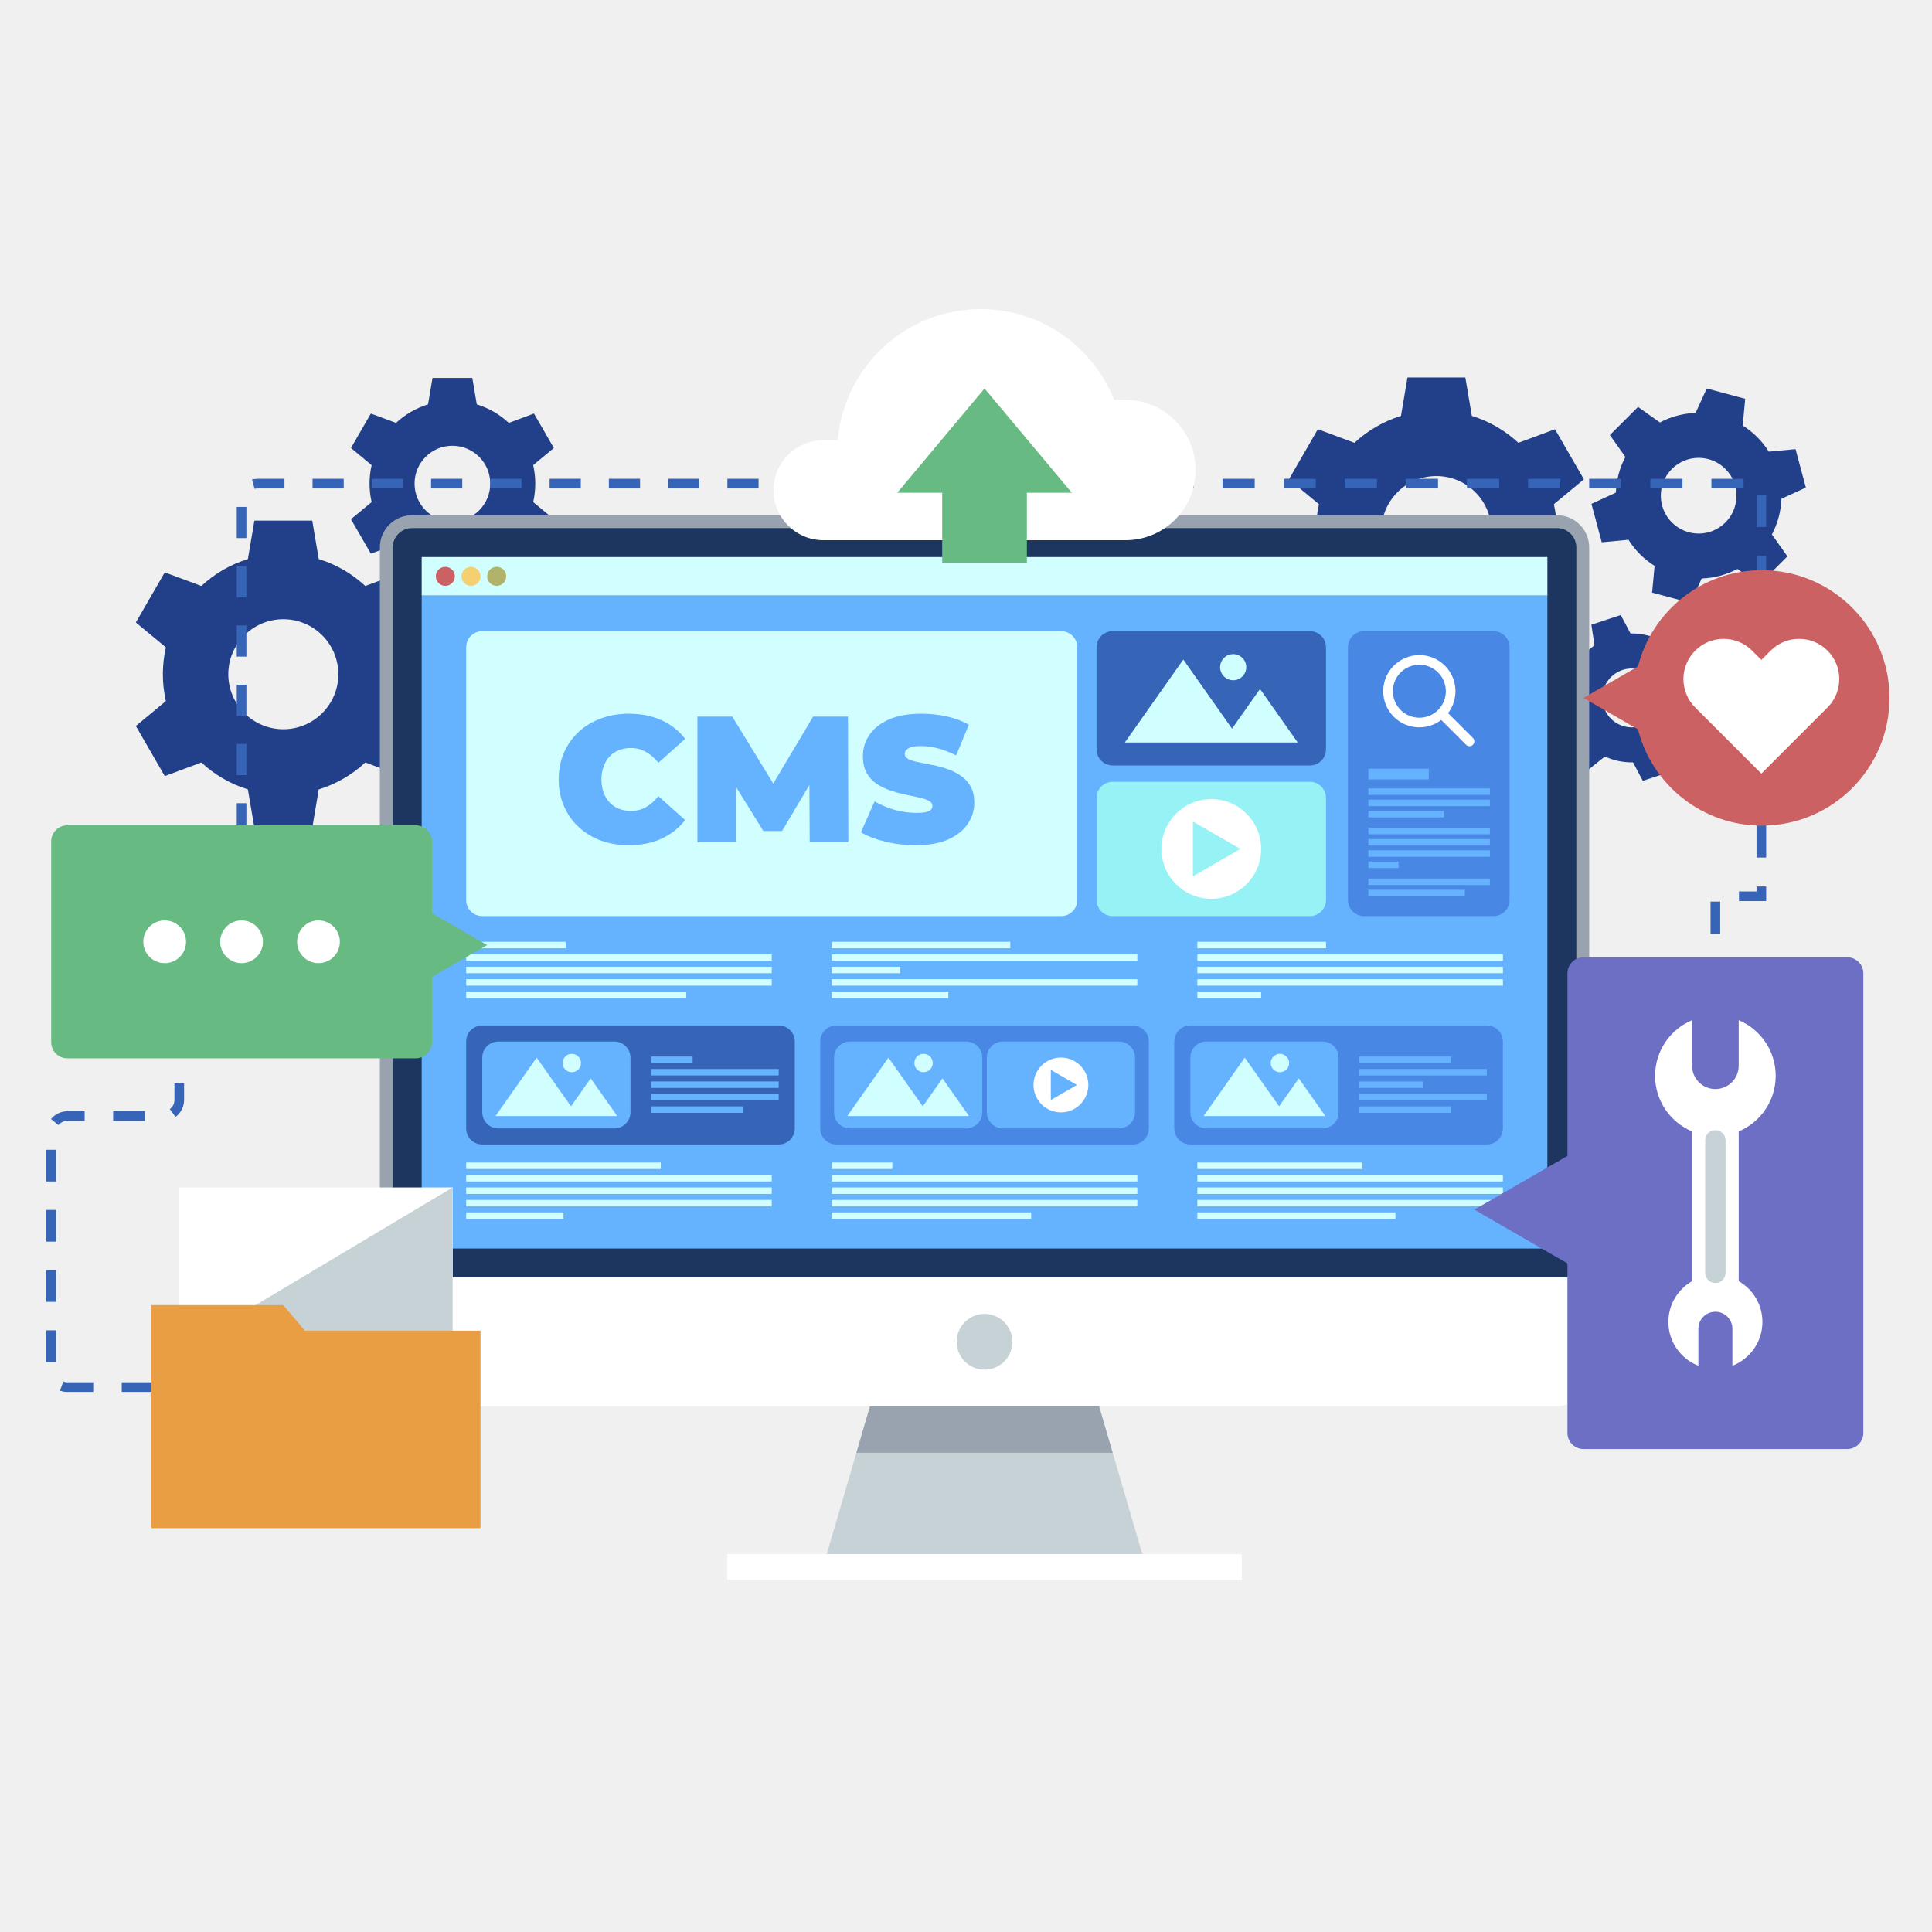
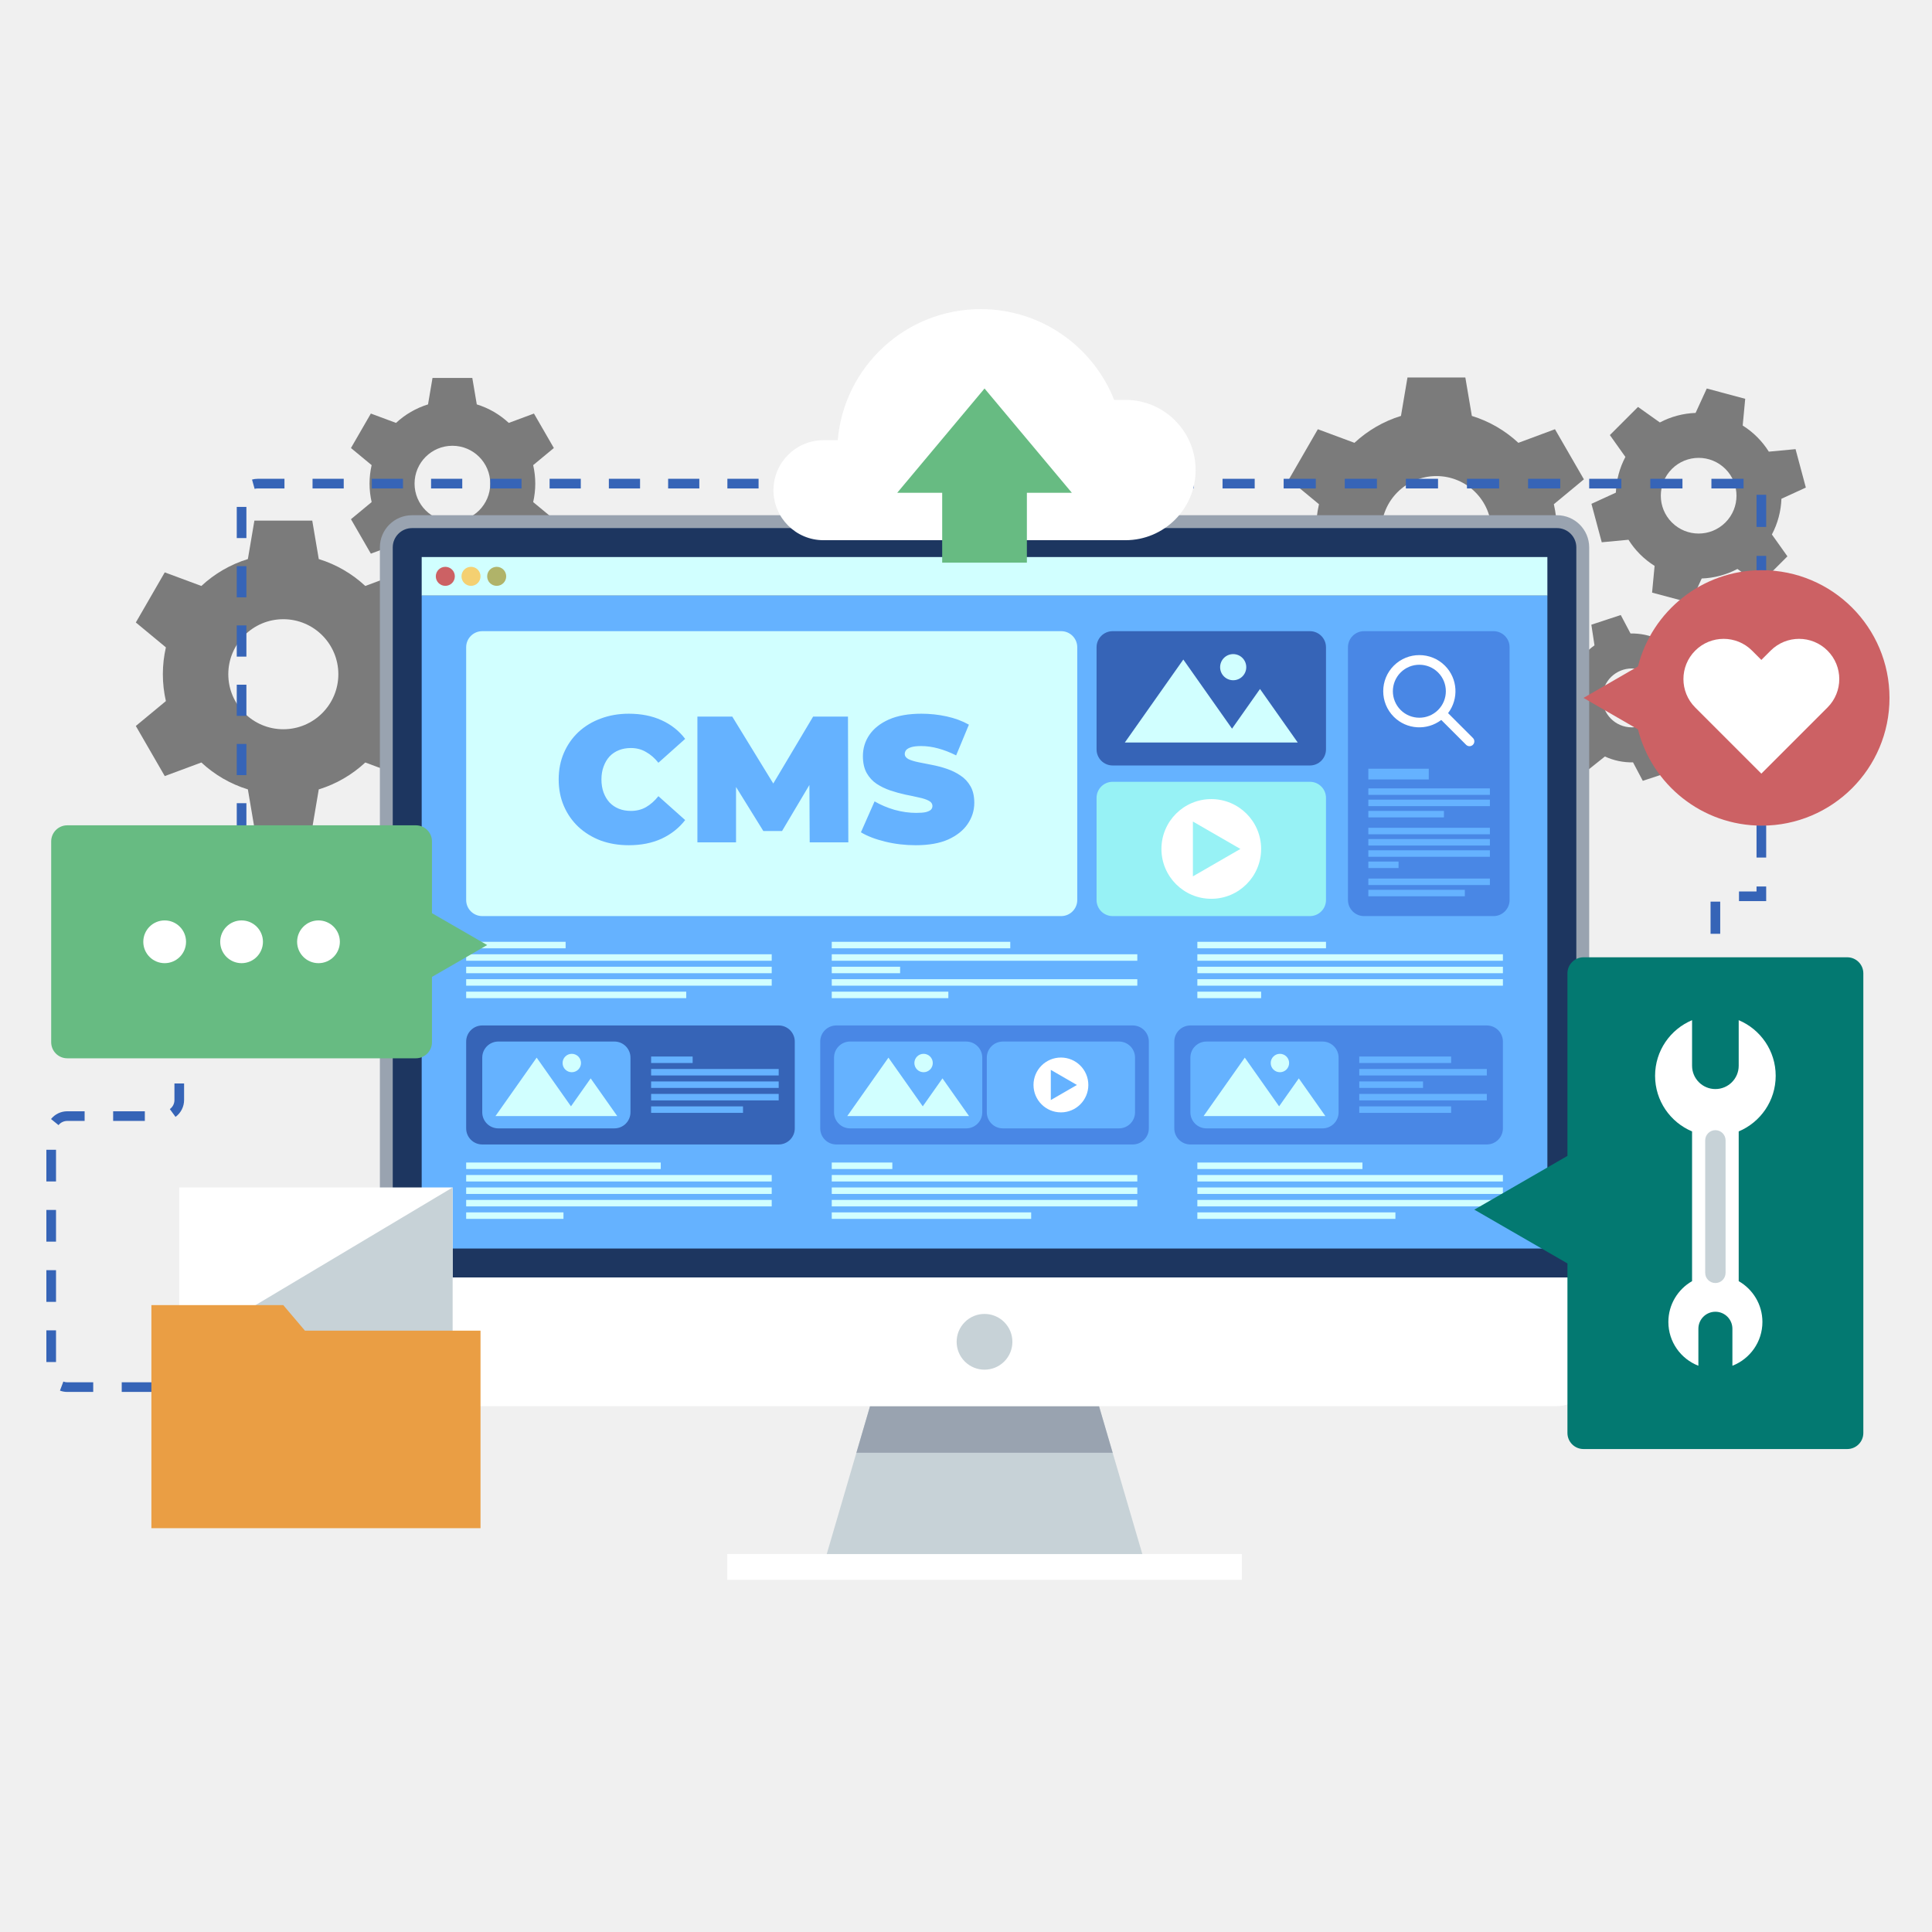
<svg xmlns="http://www.w3.org/2000/svg" width="500" height="500" viewBox="0 0 500 500" fill="none">
-   <path d="M402.921 137.446C402.921 135.055 402.643 132.73 402.134 130.493L409.914 124.053L402.426 111.084L392.955 114.603C389.558 111.447 385.46 109.037 380.915 107.64L379.229 97.691H364.254L362.569 107.64C358.024 109.037 353.926 111.447 350.529 114.603L341.058 111.084L333.57 124.053L341.35 130.493C340.841 132.73 340.563 135.055 340.563 137.446C340.563 139.837 340.841 142.162 341.35 144.399L333.57 150.839L341.058 163.808L350.529 160.289C353.926 163.445 358.024 165.855 362.569 167.252L364.254 177.201H379.229L380.915 167.252C385.46 165.855 389.558 163.445 392.956 160.289L402.427 163.808L409.915 150.839L402.134 144.399C402.643 142.161 402.921 139.837 402.921 137.446ZM371.741 151.686C363.876 151.686 357.5 145.31 357.5 137.446C357.5 129.581 363.876 123.206 371.741 123.206C379.605 123.206 385.981 129.582 385.981 137.446C385.981 145.31 379.606 151.686 371.741 151.686Z" fill="#223F89" />
-   <path d="M454.772 113.124C453.609 111.962 452.343 110.966 451.008 110.126L451.659 103.211L441.711 100.545L438.816 106.863C435.629 106.98 432.463 107.801 429.573 109.331L423.916 105.313L416.633 112.596L420.651 118.253C419.12 121.143 418.299 124.309 418.182 127.496L411.865 130.391L414.531 140.339L421.446 139.688C422.286 141.024 423.281 142.29 424.444 143.452C425.607 144.615 426.873 145.611 428.209 146.451L427.557 153.366L437.506 156.032L440.401 149.714C443.588 149.597 446.753 148.776 449.643 147.246L455.301 151.264L462.584 143.981L458.565 138.323C460.096 135.433 460.918 132.268 461.034 129.08L467.352 126.185L464.686 116.237L457.77 116.888C456.931 115.553 455.936 114.287 454.772 113.124ZM446.534 135.214C442.71 139.038 436.509 139.038 432.684 135.214C428.859 131.389 428.859 125.188 432.684 121.363C436.509 117.538 442.71 117.538 446.534 121.363C450.359 125.188 450.359 131.388 446.534 135.214Z" fill="#223F89" />
-   <path d="M425.704 164.29C424.451 164.03 423.203 163.921 421.976 163.944L419.452 159.166L411.842 161.673L412.652 167.018C410.629 168.453 408.919 170.336 407.691 172.565L402.297 172.362L400.663 180.206L405.689 182.174C405.926 184.707 406.741 187.117 408.023 189.24L405.147 193.817L411.122 199.153L415.344 195.781C416.46 196.292 417.647 196.692 418.9 196.952C420.153 197.213 421.4 197.321 422.627 197.298L425.152 202.076L432.761 199.569L431.951 194.224C433.975 192.789 435.685 190.906 436.912 188.678L442.307 188.88L443.941 181.036L438.914 179.068C438.678 176.535 437.863 174.125 436.58 172.002L439.457 167.426L433.481 162.089L429.26 165.461C428.143 164.95 426.956 164.551 425.704 164.29ZM429.761 182.174C428.902 186.294 424.868 188.937 420.749 188.079C416.629 187.221 413.986 183.186 414.844 179.067C415.702 174.948 419.736 172.304 423.856 173.162C427.975 174.02 430.619 178.056 429.761 182.174Z" fill="#223F89" />
-   <path d="M104.504 174.489C104.504 172.098 104.226 169.773 103.716 167.536L111.496 161.096L104.008 148.127L94.537 151.646C91.14 148.49 87.042 146.08 82.497 144.683L80.812 134.734H65.837L64.151 144.683C59.606 146.08 55.508 148.49 52.111 151.646L42.64 148.127L35.152 161.096L42.932 167.536C42.423 169.773 42.145 172.098 42.145 174.489C42.145 176.88 42.423 179.205 42.932 181.442L35.152 187.882L42.64 200.851L52.111 197.332C55.508 200.488 59.606 202.898 64.151 204.295L65.837 214.244H80.812L82.497 204.295C87.042 202.898 91.14 200.488 94.537 197.332L104.008 200.851L111.496 187.882L103.716 181.442C104.226 179.205 104.504 176.88 104.504 174.489ZM73.324 188.729C65.459 188.729 59.084 182.353 59.084 174.489C59.084 166.624 65.46 160.249 73.324 160.249C81.188 160.249 87.564 166.625 87.564 174.489C87.564 182.353 81.188 188.729 73.324 188.729Z" fill="#223F89" />
-   <path d="M138.528 125.158C138.528 123.513 138.336 121.914 137.986 120.376L143.337 115.947L138.187 107.027L131.673 109.448C129.337 107.277 126.518 105.619 123.392 104.658L122.233 97.816H111.933L110.773 104.658C107.648 105.619 104.829 107.277 102.492 109.448L95.978 107.027L90.828 115.947L96.18 120.376C95.829 121.914 95.638 123.513 95.638 125.158C95.638 126.803 95.829 128.402 96.18 129.94L90.828 134.369L95.978 143.288L102.492 140.868C104.829 143.039 107.648 144.697 110.773 145.657L111.933 152.499H122.233L123.392 145.657C126.518 144.697 129.337 143.039 131.673 140.868L138.187 143.288L143.337 134.369L137.986 129.94C138.336 128.402 138.528 126.803 138.528 125.158ZM117.083 134.952C111.673 134.952 107.288 130.567 107.288 125.158C107.288 119.749 111.673 115.364 117.083 115.364C122.491 115.364 126.876 119.749 126.876 125.158C126.876 130.567 122.491 134.952 117.083 134.952Z" fill="#223F89" />
+   <path d="M402.921 137.446C402.921 135.055 402.643 132.73 402.134 130.493L409.914 124.053L402.426 111.084L392.955 114.603C389.558 111.447 385.46 109.037 380.915 107.64L379.229 97.691H364.254L362.569 107.64C358.024 109.037 353.926 111.447 350.529 114.603L341.058 111.084L333.57 124.053L341.35 130.493C340.841 132.73 340.563 135.055 340.563 137.446C340.563 139.837 340.841 142.162 341.35 144.399L333.57 150.839L341.058 163.808L350.529 160.289C353.926 163.445 358.024 165.855 362.569 167.252L364.254 177.201H379.229L380.915 167.252C385.46 165.855 389.558 163.445 392.956 160.289L402.427 163.808L409.915 150.839L402.134 144.399C402.643 142.161 402.921 139.837 402.921 137.446ZM371.741 151.686C363.876 151.686 357.5 145.31 357.5 137.446C357.5 129.581 363.876 123.206 371.741 123.206C379.605 123.206 385.981 129.582 385.981 137.446C385.981 145.31 379.606 151.686 371.741 151.686Z" fill="#7b7b7b" />
+   <path d="M454.772 113.124C453.609 111.962 452.343 110.966 451.008 110.126L451.659 103.211L441.711 100.545L438.816 106.863C435.629 106.98 432.463 107.801 429.573 109.331L423.916 105.313L416.633 112.596L420.651 118.253C419.12 121.143 418.299 124.309 418.182 127.496L411.865 130.391L414.531 140.339L421.446 139.688C422.286 141.024 423.281 142.29 424.444 143.452C425.607 144.615 426.873 145.611 428.209 146.451L427.557 153.366L437.506 156.032L440.401 149.714C443.588 149.597 446.753 148.776 449.643 147.246L455.301 151.264L462.584 143.981L458.565 138.323C460.096 135.433 460.918 132.268 461.034 129.08L467.352 126.185L464.686 116.237L457.77 116.888C456.931 115.553 455.936 114.287 454.772 113.124ZM446.534 135.214C442.71 139.038 436.509 139.038 432.684 135.214C428.859 131.389 428.859 125.188 432.684 121.363C436.509 117.538 442.71 117.538 446.534 121.363C450.359 125.188 450.359 131.388 446.534 135.214Z" fill="#7b7b7b" />
+   <path d="M425.704 164.29C424.451 164.03 423.203 163.921 421.976 163.944L419.452 159.166L411.842 161.673L412.652 167.018C410.629 168.453 408.919 170.336 407.691 172.565L402.297 172.362L400.663 180.206L405.689 182.174C405.926 184.707 406.741 187.117 408.023 189.24L405.147 193.817L411.122 199.153L415.344 195.781C416.46 196.292 417.647 196.692 418.9 196.952C420.153 197.213 421.4 197.321 422.627 197.298L425.152 202.076L432.761 199.569L431.951 194.224C433.975 192.789 435.685 190.906 436.912 188.678L442.307 188.88L443.941 181.036L438.914 179.068C438.678 176.535 437.863 174.125 436.58 172.002L439.457 167.426L433.481 162.089L429.26 165.461C428.143 164.95 426.956 164.551 425.704 164.29ZM429.761 182.174C428.902 186.294 424.868 188.937 420.749 188.079C416.629 187.221 413.986 183.186 414.844 179.067C415.702 174.948 419.736 172.304 423.856 173.162C427.975 174.02 430.619 178.056 429.761 182.174Z" fill="#7b7b7b" />
+   <path d="M104.504 174.489C104.504 172.098 104.226 169.773 103.716 167.536L111.496 161.096L104.008 148.127L94.537 151.646C91.14 148.49 87.042 146.08 82.497 144.683L80.812 134.734H65.837L64.151 144.683C59.606 146.08 55.508 148.49 52.111 151.646L42.64 148.127L35.152 161.096L42.932 167.536C42.423 169.773 42.145 172.098 42.145 174.489C42.145 176.88 42.423 179.205 42.932 181.442L35.152 187.882L42.64 200.851L52.111 197.332C55.508 200.488 59.606 202.898 64.151 204.295L65.837 214.244H80.812L82.497 204.295C87.042 202.898 91.14 200.488 94.537 197.332L104.008 200.851L111.496 187.882L103.716 181.442C104.226 179.205 104.504 176.88 104.504 174.489ZM73.324 188.729C65.459 188.729 59.084 182.353 59.084 174.489C59.084 166.624 65.46 160.249 73.324 160.249C81.188 160.249 87.564 166.625 87.564 174.489C87.564 182.353 81.188 188.729 73.324 188.729Z" fill="#7b7b7b" />
+   <path d="M138.528 125.158C138.528 123.513 138.336 121.914 137.986 120.376L143.337 115.947L138.187 107.027L131.673 109.448C129.337 107.277 126.518 105.619 123.392 104.658L122.233 97.816H111.933L110.773 104.658C107.648 105.619 104.829 107.277 102.492 109.448L95.978 107.027L90.828 115.947L96.18 120.376C95.829 121.914 95.638 123.513 95.638 125.158C95.638 126.803 95.829 128.402 96.18 129.94L90.828 134.369L95.978 143.288L102.492 140.868C104.829 143.039 107.648 144.697 110.773 145.657L111.933 152.499H122.233L123.392 145.657C126.518 144.697 129.337 143.039 131.673 140.868L138.187 143.288L143.337 134.369L137.986 129.94C138.336 128.402 138.528 126.803 138.528 125.158ZM117.083 134.952C111.673 134.952 107.288 130.567 107.288 125.158C107.288 119.749 111.673 115.364 117.083 115.364C122.491 115.364 126.876 119.749 126.876 125.158C126.876 130.567 122.491 134.952 117.083 134.952Z" fill="#7b7b7b" />
  <path d="M47.642 253.273H45.145V257.435H47.642V253.273Z" fill="#3664B7" />
  <path d="M39.704 360.232H31.504V357.735H39.704V360.232ZM24.124 360.232H17.41C16.759 360.232 16.123 360.117 15.519 359.892L16.393 357.552C16.717 357.674 17.059 357.735 17.41 357.735H24.124V360.232ZM14.497 352.497H12V344.296H14.497V352.497ZM14.497 336.916H12V328.716H14.497V336.916ZM14.497 321.337H12V313.137H14.497V321.337ZM14.497 305.757H12V297.556H14.497V305.757ZM15.145 291.177L13.204 289.605C14.238 288.33 15.771 287.598 17.41 287.598H21.902V290.095H17.41C16.527 290.095 15.701 290.49 15.145 291.177ZM37.482 290.095H29.282V287.598H37.482V290.095ZM45.427 289.05L43.952 287.036C44.71 286.481 45.145 285.624 45.145 284.685V280.395H47.642V284.685C47.642 286.403 46.814 288.036 45.427 289.05ZM47.642 273.015H45.145V264.814H47.642V273.015Z" fill="#3664B7" />
  <path d="M51.283 357.734H47.122V360.231H51.283V357.734Z" fill="#3664B7" />
  <path d="M63.769 223.209H61.272V227.371H63.769V223.209Z" fill="#3664B7" />
  <path d="M63.769 215.943H61.272V207.871H63.769V215.943ZM63.769 200.606H61.272V192.534H63.769V200.606ZM63.769 185.268H61.272V177.196H63.769V185.268ZM63.769 169.931H61.272V161.859H63.769V169.931ZM63.769 154.593H61.272V146.521H63.769V154.593ZM63.769 139.256H61.272V131.184H63.769V139.256ZM65.897 126.517L65.225 124.111C65.698 123.98 66.188 123.912 66.682 123.912H73.62V126.409H66.682C66.414 126.41 66.151 126.445 65.897 126.517ZM211.659 126.41H203.586V123.913H211.659V126.41ZM196.321 126.41H188.248V123.913H196.321V126.41ZM180.983 126.41H172.911V123.913H180.983V126.41ZM165.645 126.41H157.573V123.913H165.645V126.41ZM150.308 126.41H142.236V123.913H150.308V126.41ZM134.97 126.41H126.898V123.913H134.97V126.41ZM119.632 126.41H111.56V123.913H119.632V126.41ZM104.295 126.41H96.223V123.913H104.295V126.41ZM88.957 126.41H80.885V123.913H88.957V126.41Z" fill="#3664B7" />
  <path d="M223.097 123.914H218.935V126.411H223.097V123.914Z" fill="#3664B7" />
  <path d="M457.086 182.777H454.589V175.493H457.086V182.777ZM457.086 168.002H454.589V159.678H457.086V168.002ZM457.086 152.187H454.589V143.863H457.086V152.187ZM457.086 136.372H454.589V128.048H457.086V136.372ZM451.235 126.409H442.911V123.912H451.235V126.409ZM435.42 126.409H427.096V123.912H435.42V126.409ZM419.605 126.409H411.281V123.912H419.605V126.409ZM403.79 126.409H395.466V123.912H403.79V126.409ZM387.975 126.409H379.651V123.912H387.975V126.409ZM372.16 126.409H363.836V123.912H372.16V126.409ZM356.345 126.409H348.021V123.912H356.345V126.409ZM340.53 126.409H332.207V123.912H340.53V126.409ZM324.715 126.409H316.392V123.912H324.715V126.409ZM308.9 126.409H300.577V123.912H308.9V126.409Z" fill="#3664B7" />
  <path d="M445.189 257.481H442.692V249.157H445.189V257.481ZM445.189 241.666H442.692V233.342H445.189V241.666ZM457.086 233.207H450.049V230.71H454.589V229.423H457.086V233.207ZM457.086 221.933H454.589V213.609H457.086V221.933Z" fill="#3664B7" />
  <path d="M321.386 402.193H188.208V408.852H321.386V402.193Z" fill="white" />
  <path d="M295.634 402.193H213.958L225.171 363.904H284.422L295.634 402.193Z" fill="#C7D2D7" />
  <path d="M284.422 363.904H225.171L221.637 375.974H287.956L284.422 363.904Z" fill="#99A3B0" />
  <path d="M411.281 141.663C411.281 137.066 407.555 133.34 402.958 133.34H106.636C102.039 133.34 98.312 137.066 98.312 141.663V330.61H411.281V141.663Z" fill="#99A3B0" />
  <path d="M101.642 330.611V141.664C101.642 138.91 103.881 136.67 106.636 136.67H402.958C405.711 136.67 407.952 138.91 407.952 141.664V330.611H101.642Z" fill="#1D3660" />
  <path d="M98.312 330.611V355.582C98.312 360.179 102.039 363.906 106.636 363.906H402.958C407.555 363.906 411.281 360.179 411.281 355.582V330.611H98.312Z" fill="white" />
  <path d="M259.894 352.359C262.711 349.542 262.711 344.974 259.894 342.157C257.076 339.339 252.509 339.339 249.691 342.157C246.874 344.974 246.874 349.542 249.691 352.359C252.509 355.176 257.076 355.176 259.894 352.359Z" fill="#C7D2D7" />
  <path d="M400.46 144.16H109.133V154.149H400.46V144.16Z" fill="#D1FFFF" />
  <path d="M400.46 154.148H109.133V323.118H400.46V154.148Z" fill="#65B2FF" />
  <path d="M117.711 149.155C117.711 150.516 116.609 151.618 115.249 151.618C113.889 151.618 112.787 150.516 112.787 149.155C112.787 147.795 113.89 146.693 115.249 146.693C116.609 146.693 117.711 147.795 117.711 149.155Z" fill="#CC6164" />
  <path d="M124.358 149.155C124.358 150.516 123.256 151.618 121.895 151.618C120.535 151.618 119.433 150.516 119.433 149.155C119.433 147.795 120.535 146.693 121.895 146.693C123.256 146.693 124.358 147.795 124.358 149.155Z" fill="#F4D071" />
  <path d="M131.004 149.155C131.004 150.516 129.902 151.618 128.542 151.618C127.182 151.618 126.08 150.516 126.08 149.155C126.08 147.795 127.182 146.693 128.542 146.693C129.902 146.693 131.004 147.795 131.004 149.155Z" fill="#B0B369" />
  <path d="M274.631 237.083H124.805C122.506 237.083 120.644 235.219 120.644 232.921V167.509C120.644 165.211 122.506 163.348 124.805 163.348H274.631C276.929 163.348 278.793 165.211 278.793 167.509V232.921C278.793 235.22 276.929 237.083 274.631 237.083Z" fill="#D1FFFF" />
  <path d="M162.721 218.744C160.117 218.744 157.699 218.341 155.467 217.535C153.267 216.698 151.345 215.52 149.702 214.001C148.09 212.482 146.834 210.684 145.935 208.608C145.037 206.531 144.587 204.237 144.587 201.726C144.587 199.215 145.037 196.921 145.935 194.844C146.834 192.768 148.09 190.97 149.702 189.451C151.345 187.932 153.267 186.769 155.467 185.963C157.699 185.126 160.117 184.708 162.721 184.708C165.914 184.708 168.735 185.266 171.183 186.382C173.663 187.498 175.709 189.11 177.321 191.218L170.393 197.402C169.432 196.193 168.363 195.263 167.185 194.612C166.038 193.93 164.736 193.589 163.279 193.589C162.132 193.589 161.094 193.775 160.164 194.147C159.234 194.519 158.428 195.061 157.746 195.774C157.095 196.487 156.583 197.355 156.211 198.378C155.839 199.37 155.653 200.486 155.653 201.726C155.653 202.966 155.839 204.097 156.211 205.12C156.583 206.112 157.095 206.965 157.746 207.678C158.428 208.391 159.234 208.933 160.164 209.305C161.094 209.677 162.132 209.863 163.279 209.863C164.736 209.863 166.038 209.538 167.185 208.887C168.363 208.205 169.432 207.259 170.393 206.05L177.321 212.234C175.709 214.311 173.663 215.923 171.183 217.07C168.735 218.186 165.914 218.744 162.721 218.744ZM180.489 218V185.452H189.51L202.529 206.701H197.786L210.434 185.452H219.454L219.547 218H209.55L209.457 200.517H211.038L202.39 215.071H197.554L188.533 200.517H190.486V218H180.489ZM236.988 218.744C234.26 218.744 231.626 218.434 229.084 217.814C226.542 217.194 224.45 216.388 222.807 215.396L226.34 207.399C227.89 208.298 229.611 209.026 231.502 209.584C233.423 210.111 235.283 210.374 237.081 210.374C238.135 210.374 238.957 210.312 239.546 210.188C240.166 210.033 240.615 209.832 240.894 209.584C241.173 209.305 241.313 208.98 241.313 208.608C241.313 208.019 240.987 207.554 240.336 207.213C239.685 206.872 238.817 206.593 237.732 206.376C236.678 206.128 235.516 205.88 234.245 205.632C232.974 205.353 231.688 204.996 230.386 204.562C229.115 204.128 227.937 203.555 226.852 202.842C225.798 202.129 224.945 201.199 224.295 200.052C223.644 198.874 223.318 197.417 223.318 195.681C223.318 193.666 223.876 191.838 224.992 190.195C226.139 188.521 227.828 187.188 230.06 186.196C232.323 185.204 235.128 184.708 238.476 184.708C240.677 184.708 242.847 184.94 244.986 185.405C247.125 185.87 249.047 186.583 250.751 187.544L247.45 195.495C245.838 194.689 244.273 194.085 242.754 193.682C241.266 193.279 239.809 193.078 238.383 193.078C237.329 193.078 236.492 193.17 235.872 193.356C235.252 193.542 234.803 193.79 234.524 194.1C234.276 194.41 234.152 194.751 234.152 195.123C234.152 195.681 234.477 196.131 235.128 196.472C235.779 196.782 236.632 197.045 237.686 197.262C238.771 197.479 239.949 197.712 241.22 197.96C242.521 198.208 243.808 198.549 245.079 198.983C246.35 199.417 247.512 199.99 248.566 200.703C249.651 201.416 250.519 202.346 251.17 203.493C251.821 204.64 252.146 206.066 252.146 207.771C252.146 209.754 251.573 211.583 250.426 213.257C249.31 214.9 247.636 216.233 245.404 217.256C243.172 218.248 240.367 218.744 236.988 218.744Z" fill="#65B2FF" />
  <path d="M339.004 198.104H287.952C285.654 198.104 283.79 196.24 283.79 193.942V167.509C283.79 165.211 285.654 163.348 287.952 163.348H339.004C341.302 163.348 343.165 165.211 343.165 167.509V193.942C343.165 196.241 341.303 198.104 339.004 198.104Z" fill="#3664B7" />
  <path d="M326.087 178.308L318.849 188.577L306.24 170.688L291.102 192.165H316.32H321.378H335.854L326.087 178.308Z" fill="#D1FFFF" />
  <path d="M319.148 176.047C321.016 176.047 322.53 174.533 322.53 172.665C322.53 170.797 321.016 169.283 319.148 169.283C317.281 169.283 315.767 170.797 315.767 172.665C315.767 174.533 317.281 176.047 319.148 176.047Z" fill="#D1FFFF" />
  <path d="M339.004 237.084H287.952C285.654 237.084 283.79 235.221 283.79 232.923V206.49C283.79 204.192 285.654 202.328 287.952 202.328H339.004C341.302 202.328 343.165 204.192 343.165 206.49V232.923C343.165 235.222 341.303 237.084 339.004 237.084Z" fill="#97F2F5" />
  <path d="M313.478 232.608C320.604 232.608 326.38 226.832 326.38 219.706C326.38 212.581 320.604 206.805 313.478 206.805C306.353 206.805 300.577 212.581 300.577 219.706C300.577 226.832 306.353 232.608 313.478 232.608Z" fill="white" />
  <path d="M321.01 219.706L308.721 212.611V226.801L321.01 219.706Z" fill="#97F2F5" />
  <path d="M386.518 237.083H353.016C350.717 237.083 348.854 235.219 348.854 232.921V167.509C348.854 165.211 350.717 163.348 353.016 163.348H386.518C388.817 163.348 390.68 165.211 390.68 167.509V232.921C390.68 235.22 388.817 237.083 386.518 237.083Z" fill="#4987E5" />
  <path d="M381.19 190.986L374.76 184.556C377.557 180.892 377.291 175.622 373.944 172.275C370.296 168.627 364.361 168.627 360.713 172.275C357.066 175.922 357.066 181.857 360.713 185.505C364.061 188.853 369.33 189.118 372.995 186.322L379.425 192.752C379.913 193.239 380.703 193.239 381.19 192.752C381.678 192.265 381.678 191.474 381.19 190.986ZM372.178 183.74C369.504 186.413 365.152 186.413 362.479 183.74C359.805 181.065 359.805 176.714 362.479 174.041C365.152 171.367 369.504 171.367 372.178 174.041C374.852 176.714 374.852 181.066 372.178 183.74Z" fill="white" />
  <path d="M369.767 198.943H354.125V201.718H369.767V198.943Z" fill="#65B2FF" />
  <path d="M385.582 204.035H354.125V205.712H385.582V204.035Z" fill="#65B2FF" />
  <path d="M385.582 206.949H354.125V208.626H385.582V206.949Z" fill="#65B2FF" />
  <path d="M373.686 209.861H354.125V211.538H373.686V209.861Z" fill="#65B2FF" />
  <path d="M385.582 214.232H354.125V215.909H385.582V214.232Z" fill="#65B2FF" />
  <path d="M385.582 217.145H354.125V218.821H385.582V217.145Z" fill="#65B2FF" />
  <path d="M385.582 220.059H354.125V221.735H385.582V220.059Z" fill="#65B2FF" />
  <path d="M361.946 222.971H354.125V224.647H361.946V222.971Z" fill="#65B2FF" />
  <path d="M385.582 227.369H354.125V229.046H385.582V227.369Z" fill="#65B2FF" />
  <path d="M379.096 230.281H354.125V231.958H379.096V230.281Z" fill="#65B2FF" />
  <path d="M146.381 243.74H120.644V245.417H146.381V243.74Z" fill="#D1FFFF" />
  <path d="M199.718 246.965H120.644V248.641H199.718V246.965Z" fill="#D1FFFF" />
  <path d="M199.718 250.191H120.644V251.868H199.718V250.191Z" fill="#D1FFFF" />
  <path d="M199.718 253.416H120.644V255.092H199.718V253.416Z" fill="#D1FFFF" />
  <path d="M177.595 256.643H120.644V258.319H177.595V256.643Z" fill="#D1FFFF" />
  <path d="M261.456 243.74H215.259V245.417H261.456V243.74Z" fill="#D1FFFF" />
  <path d="M294.334 246.965H215.259V248.641H294.334V246.965Z" fill="#D1FFFF" />
  <path d="M232.947 250.191H215.259V251.868H232.947V250.191Z" fill="#D1FFFF" />
  <path d="M294.334 253.416H215.259V255.092H294.334V253.416Z" fill="#D1FFFF" />
  <path d="M245.433 256.643H215.259V258.319H245.433V256.643Z" fill="#D1FFFF" />
  <path d="M343.166 243.74H309.875V245.417H343.166V243.74Z" fill="#D1FFFF" />
  <path d="M388.95 246.965H309.875V248.641H388.95V246.965Z" fill="#D1FFFF" />
  <path d="M388.95 250.191H309.875V251.868H388.95V250.191Z" fill="#D1FFFF" />
  <path d="M388.95 253.416H309.875V255.092H388.95V253.416Z" fill="#D1FFFF" />
  <path d="M326.38 256.643H309.875V258.319H326.38V256.643Z" fill="#D1FFFF" />
  <path d="M171.005 300.863H120.644V302.54H171.005V300.863Z" fill="#D1FFFF" />
  <path d="M199.718 304.088H120.644V305.764H199.718V304.088Z" fill="#D1FFFF" />
  <path d="M199.718 307.314H120.644V308.991H199.718V307.314Z" fill="#D1FFFF" />
  <path d="M199.718 310.539H120.644V312.215H199.718V310.539Z" fill="#D1FFFF" />
  <path d="M145.824 313.766H120.644V315.442H145.824V313.766Z" fill="#D1FFFF" />
  <path d="M230.935 300.863H215.259V302.54H230.935V300.863Z" fill="#D1FFFF" />
  <path d="M294.334 304.088H215.259V305.764H294.334V304.088Z" fill="#D1FFFF" />
  <path d="M294.334 307.314H215.259V308.991H294.334V307.314Z" fill="#D1FFFF" />
  <path d="M294.334 310.539H215.259V312.215H294.334V310.539Z" fill="#D1FFFF" />
  <path d="M266.866 313.766H215.259V315.442H266.866V313.766Z" fill="#D1FFFF" />
  <path d="M352.6 300.863H309.875V302.54H352.6V300.863Z" fill="#D1FFFF" />
  <path d="M388.95 304.088H309.875V305.764H388.95V304.088Z" fill="#D1FFFF" />
  <path d="M388.95 307.314H309.875V308.991H388.95V307.314Z" fill="#D1FFFF" />
  <path d="M388.95 310.539H309.875V312.215H388.95V310.539Z" fill="#D1FFFF" />
  <path d="M361.131 313.766H309.875V315.442H361.131V313.766Z" fill="#D1FFFF" />
  <path d="M201.525 296.186H124.805C122.506 296.186 120.644 294.323 120.644 292.024V269.55C120.644 267.252 122.506 265.389 124.805 265.389H201.525C203.823 265.389 205.687 267.252 205.687 269.55V292.024C205.687 294.323 203.823 296.186 201.525 296.186Z" fill="#3664B7" />
  <path d="M293.156 296.186H216.436C214.138 296.186 212.275 294.323 212.275 292.024V269.55C212.275 267.252 214.138 265.389 216.436 265.389H293.156C295.454 265.389 297.318 267.252 297.318 269.55V292.024C297.318 294.323 295.455 296.186 293.156 296.186Z" fill="#4987E5" />
  <path d="M384.788 296.186H308.068C305.769 296.186 303.906 294.323 303.906 292.024V269.55C303.906 267.252 305.769 265.389 308.068 265.389H384.788C387.087 265.389 388.95 267.252 388.95 269.55V292.024C388.95 294.323 387.086 296.186 384.788 296.186Z" fill="#4987E5" />
  <path d="M124.805 287.861V273.711C124.805 271.412 126.668 269.549 128.967 269.549H159.003C161.301 269.549 163.165 271.412 163.165 273.711V287.861C163.165 290.159 161.301 292.023 159.003 292.023H128.967C126.668 292.023 124.805 290.16 124.805 287.861Z" fill="#65B2FF" />
  <path d="M152.867 279.083L147.769 286.317L138.887 273.715L128.223 288.845H145.987H149.55H159.747L152.867 279.083Z" fill="#D1FFFF" />
  <path d="M150.362 275.109C150.362 276.424 149.295 277.491 147.979 277.491C146.663 277.491 145.597 276.425 145.597 275.109C145.597 273.793 146.663 272.727 147.979 272.727C149.295 272.727 150.362 273.793 150.362 275.109Z" fill="#D1FFFF" />
  <path d="M215.848 287.861V273.711C215.848 271.412 217.712 269.549 220.01 269.549H250.046C252.345 269.549 254.208 271.412 254.208 273.711V287.861C254.208 290.159 252.345 292.023 250.046 292.023H220.01C217.712 292.023 215.848 290.16 215.848 287.861Z" fill="#65B2FF" />
  <path d="M243.91 279.083L238.811 286.317L229.929 273.715L219.266 288.845H237.03H240.592H250.79L243.91 279.083Z" fill="#D1FFFF" />
  <path d="M241.404 275.109C241.404 276.424 240.338 277.491 239.022 277.491C237.706 277.491 236.639 276.425 236.639 275.109C236.639 273.793 237.706 272.727 239.022 272.727C240.338 272.727 241.404 273.793 241.404 275.109Z" fill="#D1FFFF" />
  <path d="M255.385 287.861V273.711C255.385 271.412 257.249 269.549 259.547 269.549H289.584C291.882 269.549 293.745 271.412 293.745 273.711V287.861C293.745 290.159 291.882 292.023 289.584 292.023H259.547C257.249 292.023 255.385 290.16 255.385 287.861Z" fill="#65B2FF" />
  <path d="M274.565 287.882C278.484 287.882 281.66 284.705 281.66 280.786C281.66 276.868 278.484 273.691 274.565 273.691C270.647 273.691 267.47 276.868 267.47 280.786C267.47 284.705 270.647 287.882 274.565 287.882Z" fill="white" />
  <path d="M278.707 280.787L271.948 276.885V284.689L278.707 280.787Z" fill="#65B2FF" />
  <path d="M179.255 273.428H168.508V275.104H179.255V273.428Z" fill="#65B2FF" />
  <path d="M201.525 276.652H168.508V278.329H201.525V276.652Z" fill="#65B2FF" />
  <path d="M201.525 279.879H168.508V281.555H201.525V279.879Z" fill="#65B2FF" />
  <path d="M201.525 283.104H168.508V284.78H201.525V283.104Z" fill="#65B2FF" />
  <path d="M192.288 286.33H168.508V288.006H192.288V286.33Z" fill="#65B2FF" />
  <path d="M308.068 287.861V273.711C308.068 271.412 309.932 269.549 312.23 269.549H342.266C344.564 269.549 346.428 271.412 346.428 273.711V287.861C346.428 290.159 344.564 292.023 342.266 292.023H312.23C309.931 292.023 308.068 290.16 308.068 287.861Z" fill="#65B2FF" />
  <path d="M336.13 279.083L331.031 286.317L322.149 273.715L311.486 288.845H329.25H332.813H343.01L336.13 279.083Z" fill="#D1FFFF" />
  <path d="M333.624 275.109C333.624 276.424 332.558 277.491 331.242 277.491C329.927 277.491 328.86 276.425 328.86 275.109C328.86 273.793 329.926 272.727 331.242 272.727C332.558 272.727 333.624 273.793 333.624 275.109Z" fill="#D1FFFF" />
  <path d="M375.55 273.428H351.771V275.104H375.55V273.428Z" fill="#65B2FF" />
  <path d="M384.788 276.652H351.771V278.329H384.788V276.652Z" fill="#65B2FF" />
  <path d="M368.279 279.879H351.771V281.555H368.279V279.879Z" fill="#65B2FF" />
  <path d="M384.788 283.104H351.771V284.78H384.788V283.104Z" fill="#65B2FF" />
  <path d="M375.55 286.33H351.771V288.006H375.55V286.33Z" fill="#65B2FF" />
  <path d="M117.144 307.312H46.393V349.547H117.144V307.312Z" fill="white" />
  <path d="M117.144 307.312L46.393 349.547H117.144V307.312Z" fill="#C7D2D7" />
  <path d="M78.92 344.375L73.301 337.754H39.179V344.375V348.714V395.498H124.358V344.375H78.92Z" fill="#EA9E44" />
-   <path d="M478.068 247.746H409.814C407.515 247.746 405.652 249.609 405.652 251.908V299.147L381.556 313.059L405.652 326.971V370.849C405.652 373.148 407.515 375.011 409.814 375.011H478.068C480.366 375.011 482.229 373.148 482.229 370.849V251.908C482.229 249.61 480.366 247.746 478.068 247.746Z" fill="#6C6FC3" />
+   <path d="M478.068 247.746H409.814C407.515 247.746 405.652 249.609 405.652 251.908V299.147L381.556 313.059L405.652 326.971V370.849C405.652 373.148 407.515 375.011 409.814 375.011H478.068C480.366 375.011 482.229 373.148 482.229 370.849V251.908C482.229 249.61 480.366 247.746 478.068 247.746Z" fill="#037971" />
  <path d="M449.975 331.561V292.809C455.598 290.45 459.548 284.894 459.548 278.414C459.548 271.934 455.598 266.379 449.975 264.02V275.813C449.975 279.146 447.274 281.848 443.941 281.848C440.608 281.848 437.906 279.146 437.906 275.813V264.02C432.283 266.379 428.334 271.935 428.334 278.414C428.334 284.894 432.283 290.45 437.906 292.809V331.561C434.245 333.659 431.772 337.596 431.772 342.119C431.772 347.286 434.997 351.689 439.539 353.455V343.88C439.539 341.449 441.51 339.478 443.942 339.478C446.373 339.478 448.344 341.449 448.344 343.88V353.455C452.886 351.69 456.112 347.286 456.112 342.119C456.11 337.596 453.637 333.659 449.975 331.561Z" fill="white" />
  <path d="M443.941 332.049C442.485 332.049 441.305 330.869 441.305 329.413V295.122C441.305 293.667 442.485 292.486 443.941 292.486C445.397 292.486 446.577 293.667 446.577 295.122V329.413C446.577 330.869 445.397 332.049 443.941 332.049Z" fill="#C7D2D7" />
  <path d="M126.08 244.576L111.792 236.328V217.752C111.792 215.454 109.929 213.59 107.63 213.59H17.41C15.112 213.59 13.248 215.454 13.248 217.752V269.725C13.248 272.024 15.112 273.887 17.41 273.887H107.63C109.929 273.887 111.792 272.024 111.792 269.725V252.826L126.08 244.576Z" fill="#67BB82" />
  <path d="M48.148 243.735C48.148 246.79 45.672 249.267 42.616 249.267C39.56 249.267 37.084 246.791 37.084 243.735C37.084 240.68 39.56 238.203 42.616 238.203C45.672 238.203 48.148 240.68 48.148 243.735Z" fill="white" />
  <path d="M68.052 243.735C68.052 246.79 65.576 249.267 62.52 249.267C59.466 249.267 56.989 246.791 56.989 243.735C56.989 240.68 59.465 238.203 62.52 238.203C65.575 238.204 68.052 240.68 68.052 243.735Z" fill="white" />
  <path d="M87.956 243.735C87.956 246.79 85.48 249.267 82.424 249.267C79.368 249.267 76.892 246.791 76.892 243.735C76.892 240.68 79.369 238.203 82.424 238.203C85.479 238.203 87.956 240.68 87.956 243.735Z" fill="white" />
  <path d="M455.945 213.674C474.2 213.674 489 198.875 489 180.619C489 162.363 474.2 147.564 455.945 147.564C440.498 147.564 427.528 158.161 423.902 172.48L409.805 180.619L423.902 188.758C427.528 203.077 440.498 213.674 455.945 213.674Z" fill="#CC6164" />
  <path d="M472.957 168.382C468.893 164.318 462.306 164.318 458.242 168.382L455.838 170.786L453.433 168.382C449.369 164.318 442.782 164.318 438.718 168.382C434.655 172.445 434.655 179.033 438.718 183.096L441.123 185.501L455.838 200.215L472.956 183.097C477.02 179.033 477.02 172.445 472.957 168.382Z" fill="white" />
  <path d="M291.266 103.491H288.341C282.899 89.735 269.49 80 253.799 80C234.37 80 218.434 94.92 216.802 113.926H213.11C205.964 113.926 200.173 119.719 200.173 126.865C200.173 134.01 205.965 139.803 213.11 139.803H224.375H248.898H260.699H283.224H291.268C301.295 139.803 309.423 131.674 309.423 121.647C309.421 111.62 301.293 103.491 291.266 103.491Z" fill="white" />
  <path d="M277.394 127.533L254.797 100.543L232.2 127.533H243.837V145.619H265.756V127.533H277.394Z" fill="#67BB82" />
</svg>
